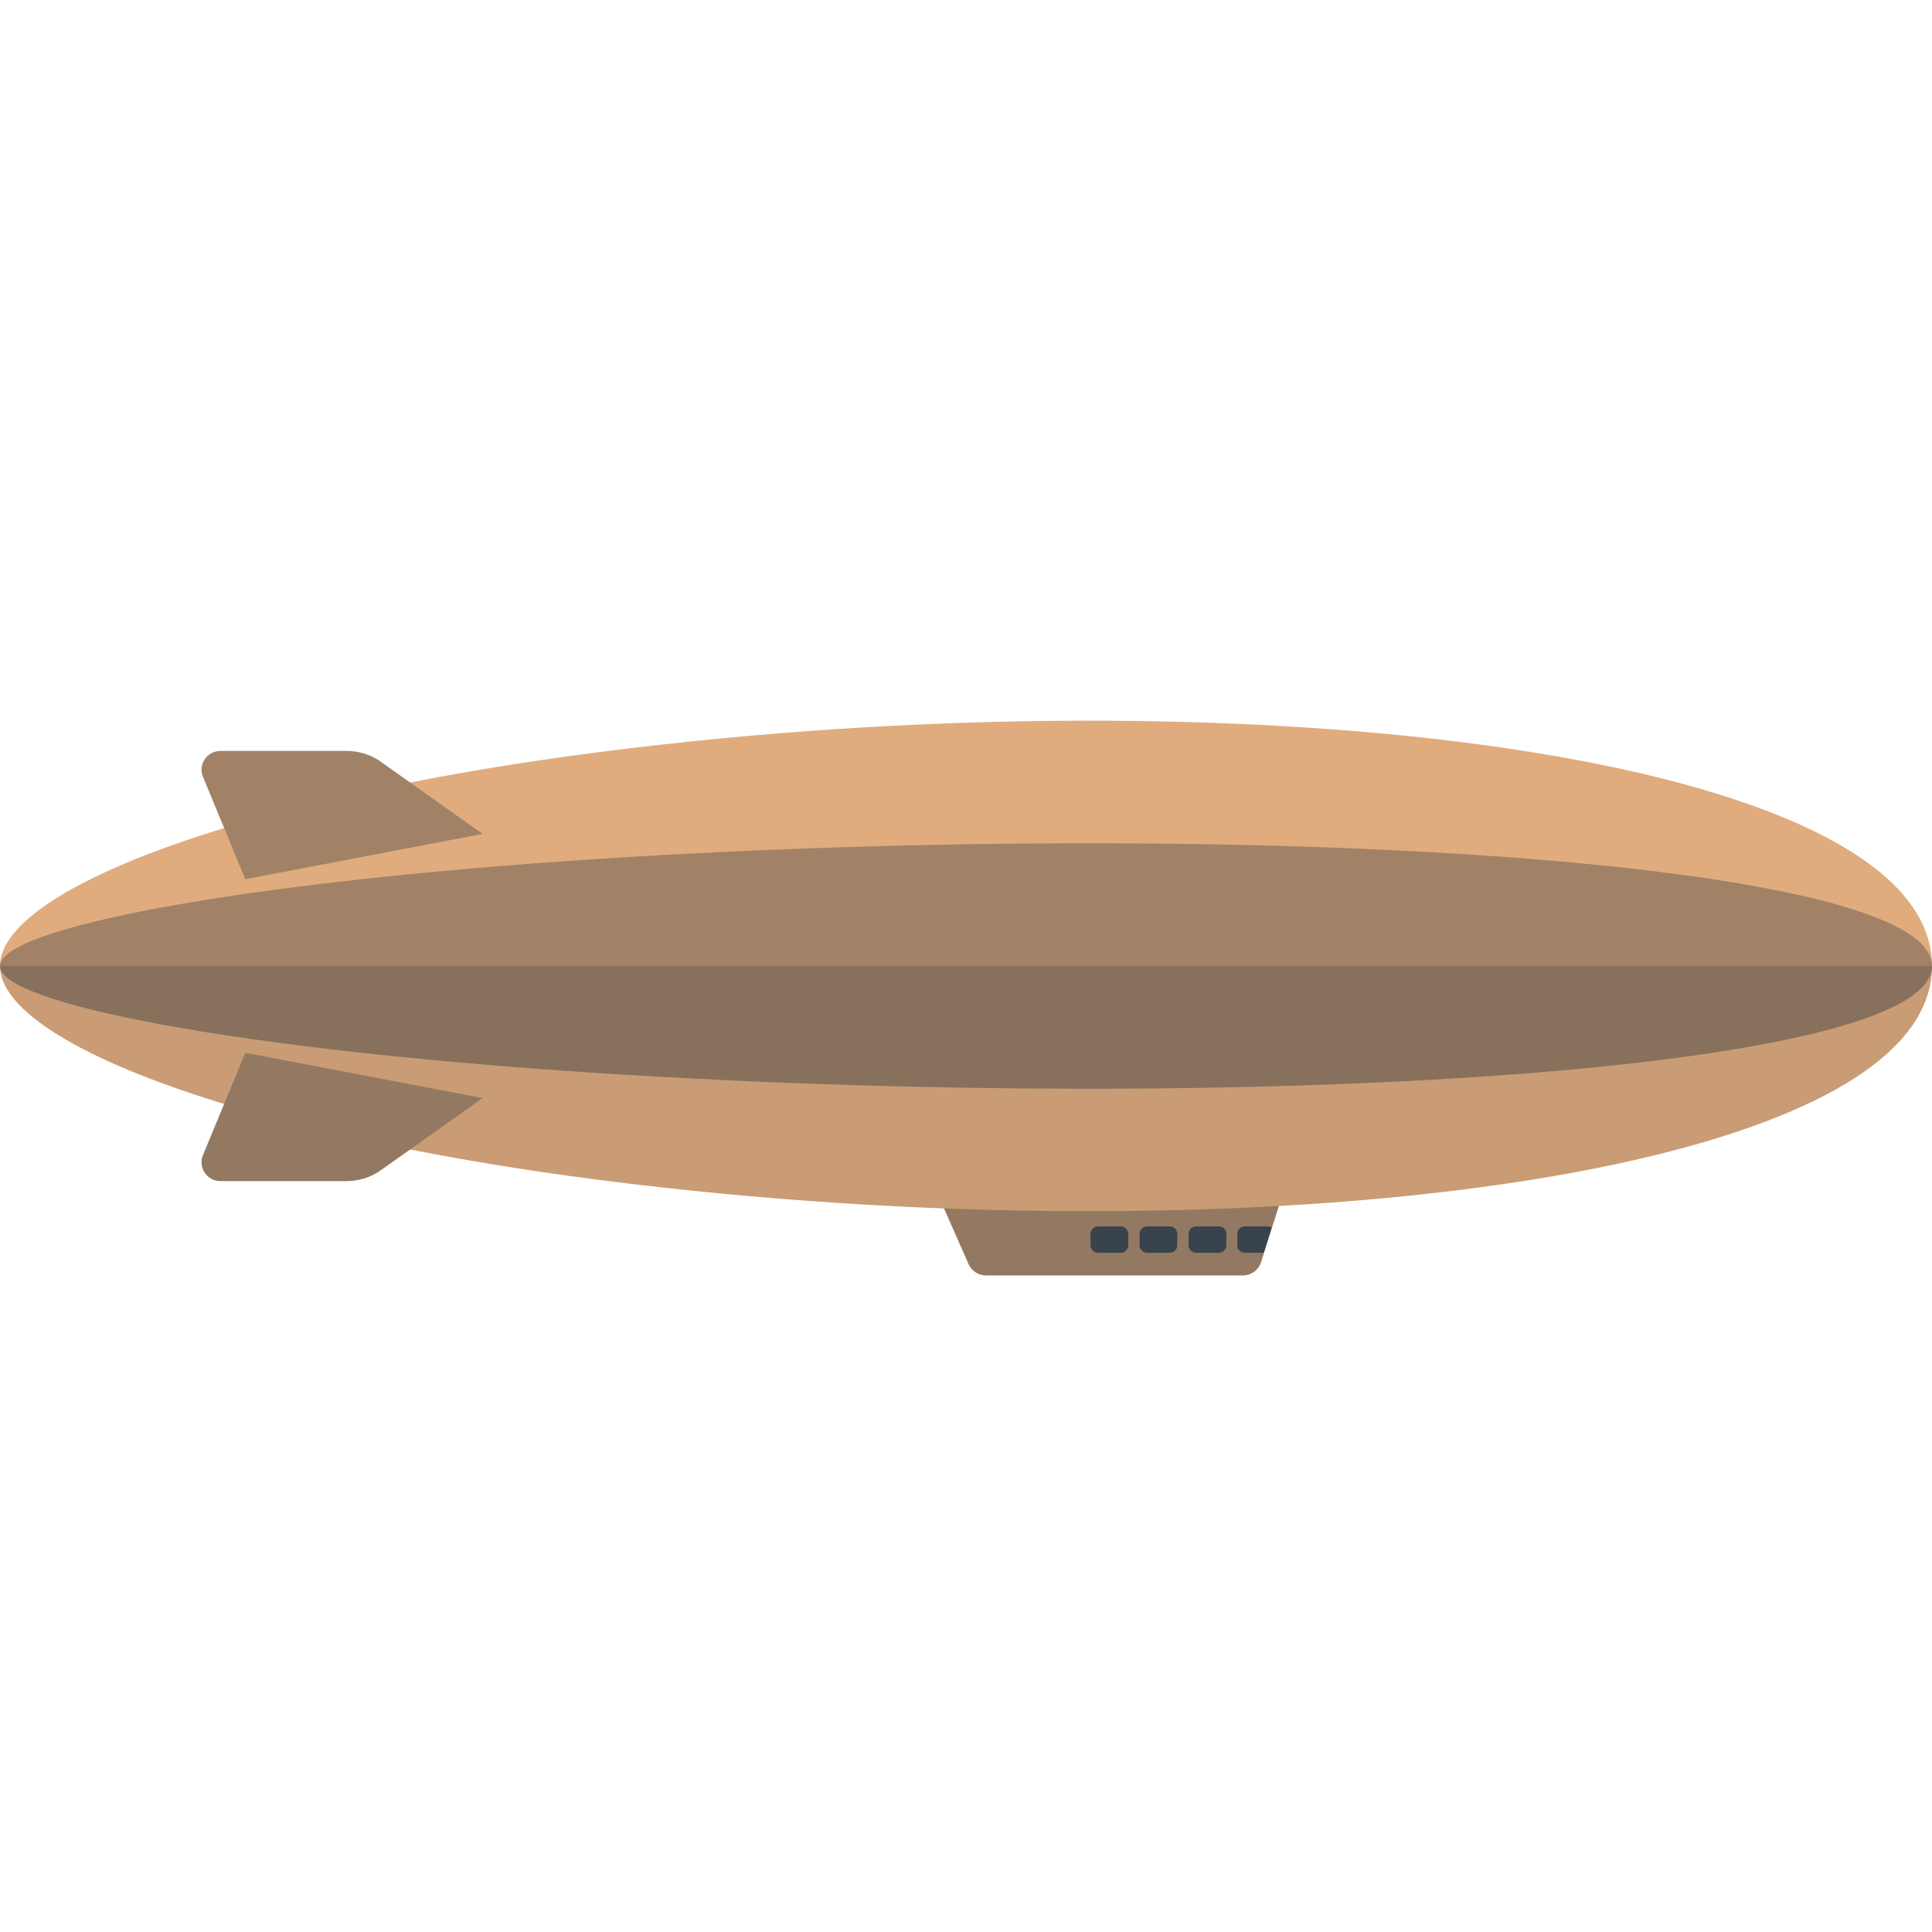
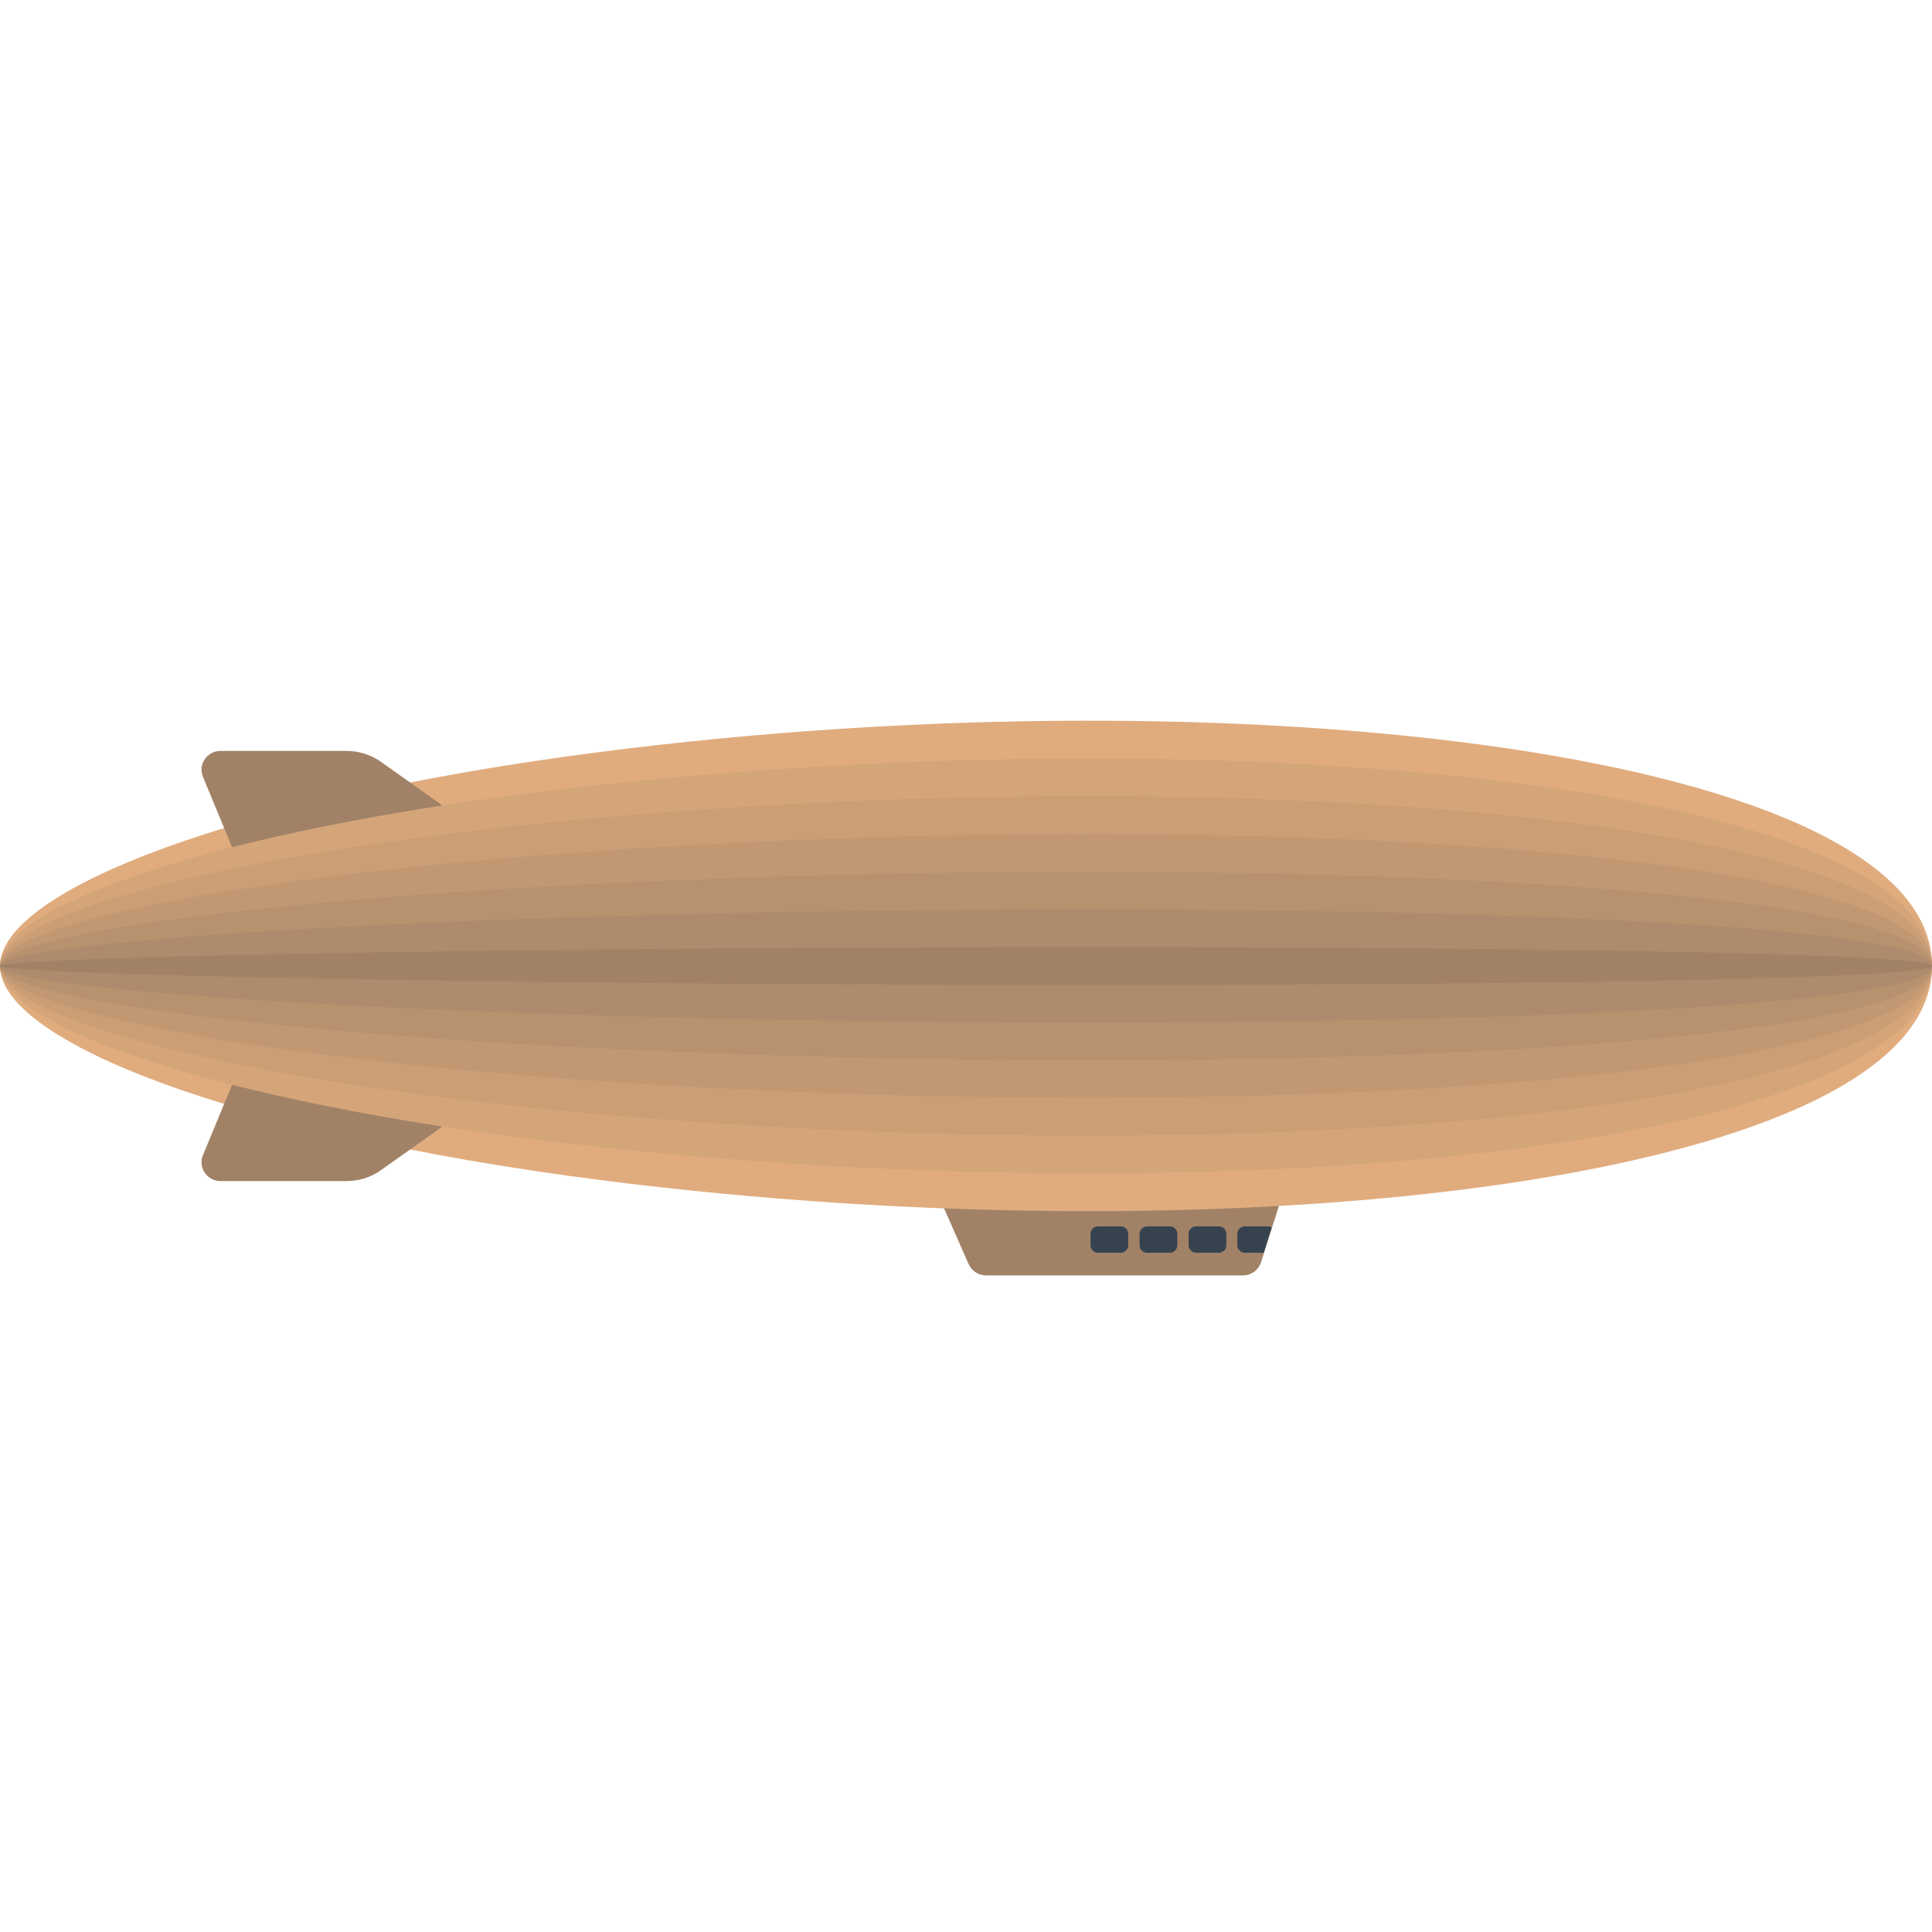
<svg xmlns="http://www.w3.org/2000/svg" version="1.1" x="0" y="0" viewBox="0 0 512 512" xml:space="preserve">
  <style type="text/css">.st0{fill:#a18267}</style>
  <path class="st0" d="M247 313l9.7 22c.8 1.8 2.6 3 4.6 3h68.1c2.2 0 4.1-1.4 4.8-3.5L341 313h-94z" />
  <path d="M0 256c0 20 62.9 44.4 158.9 56.7 170 21.8 353.1-.3 353.1-56.7s-183.1-78.6-353.1-56.7C62.9 211.6 0 236 0 256z" fill="#e0ac7e" />
  <path class="st0" d="M65 279l-11.2 27.1c-1.4 3.3 1.1 6.9 4.6 6.9h33.4c3.3 0 6.6-1 9.3-3l26.8-19L65 279zm0-46l-11.2-27.1c-1.4-3.3 1.1-6.9 4.6-6.9h33.4c3.3 0 6.6 1 9.3 3l26.8 19L65 233z" />
  <path d="M297 332h-6c-1.1 0-2-.9-2-2v-3c0-1.1.9-2 2-2h6c1.1 0 2 .9 2 2v3c0 1.1-.9 2-2 2zm13 0h-6c-1.1 0-2-.9-2-2v-3c0-1.1.9-2 2-2h6c1.1 0 2 .9 2 2v3c0 1.1-.9 2-2 2zm13 0h-6c-1.1 0-2-.9-2-2v-3c0-1.1.9-2 2-2h6c1.1 0 2 .9 2 2v3c0 1.1-.9 2-2 2zm11.9 0l2.1-6.7c-.3-.2-.7-.3-1.1-.3h-6c-1.1 0-2 .9-2 2v3c0 1.1.9 2 2 2h5z" fill="#36434f" />
-   <path d="M158.9 284.4c170 10.9 353.1-.2 353.1-28.4H0c0 10 62.9 22.2 158.9 28.4z" fill="#937962" />
-   <path class="st0" d="M158.9 227.6C62.9 233.8 0 246 0 256h512c0-28.2-183.1-39.3-353.1-28.4z" />
-   <path d="M59.4 292.6l-5.6 13.5c-1.4 3.3 1.1 6.9 4.6 6.9h33.4c3.3 0 6.6-1 9.3-3l7.6-5.4c15.4 3 32.2 5.8 50.1 8.1 30.4 3.9 61.2 6.4 91.3 7.6l6.5 14.7c.8 1.8 2.6 3 4.6 3h68.1c2.2 0 4.1-1.4 4.8-3.5l4.8-14.9C437.2 314.1 512 292 512 256H0c0 11.8 21.8 25.1 59.4 36.6z" opacity=".15" fill="#444" />
+   <path d="M0 256c0 16.9 62.9 37.6 158.9 48 170 18.4 353.1-.3 353.1-48s-183.1-66.5-353.1-48C62.9 218.4 0 239.1 0 256z" fill="#d5a57a" />
+   <path d="M0 256c0 13.8 62.9 30.7 158.9 39.3 170 15 353.1-.3 353.1-39.3s-183.1-54.4-353.1-39.3C62.9 225.3 0 242.1 0 256z" fill="#cb9e76" />
+   <path d="M0 256c0 10.8 62.9 23.9 158.9 30.5 170 11.7 353.1-.2 353.1-30.5s-183.1-42.3-353.1-30.5C62.9 232.1 0 245.2 0 256z" fill="#c29873" />
+   <path d="M0 256c0 7.7 62.9 17.1 158.9 21.8 170 8.4 353.1-.1 353.1-21.8s-183.1-30.2-353.1-21.8C62.9 238.9 0 248.3 0 256z" fill="#b8916f" />
+   <path d="M0 256c0 4.6 62.9 10.2 158.9 13.1 170 5 353.1-.1 353.1-13.1s-183.1-18.1-353.1-13.1C62.9 245.7 0 251.4 0 256z" fill="#ae8b6c" />
+   <path class="st0" d="M0 256c0 1.5 62.9 3.4 158.9 4.4 170 1.7 353.1 0 353.1-4.4s-183.1-6-353.1-4.4C62.9 252.6 0 254.4 0 256z" />
</svg>
